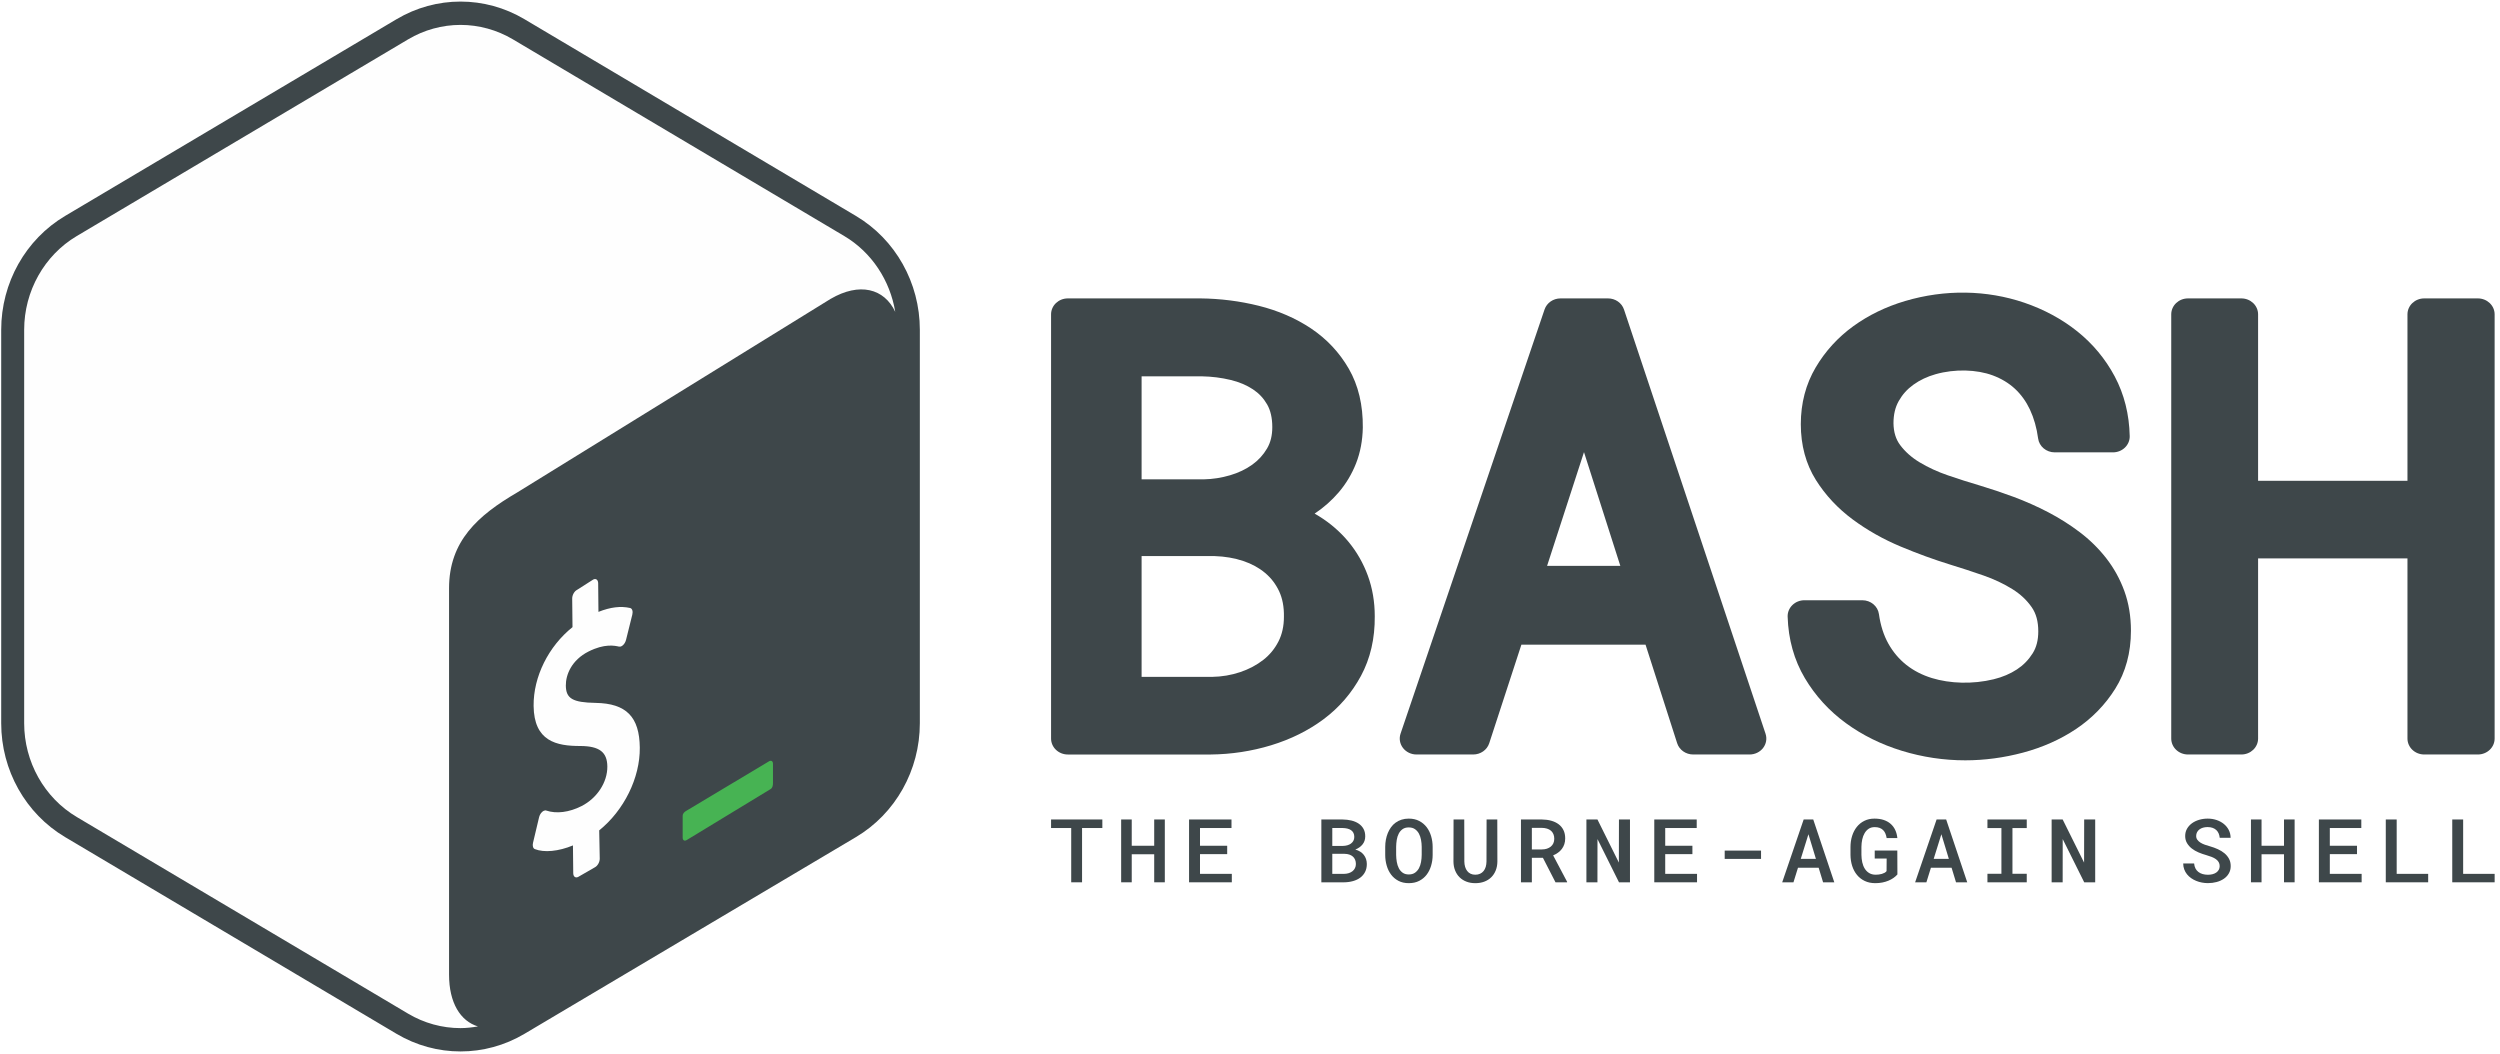
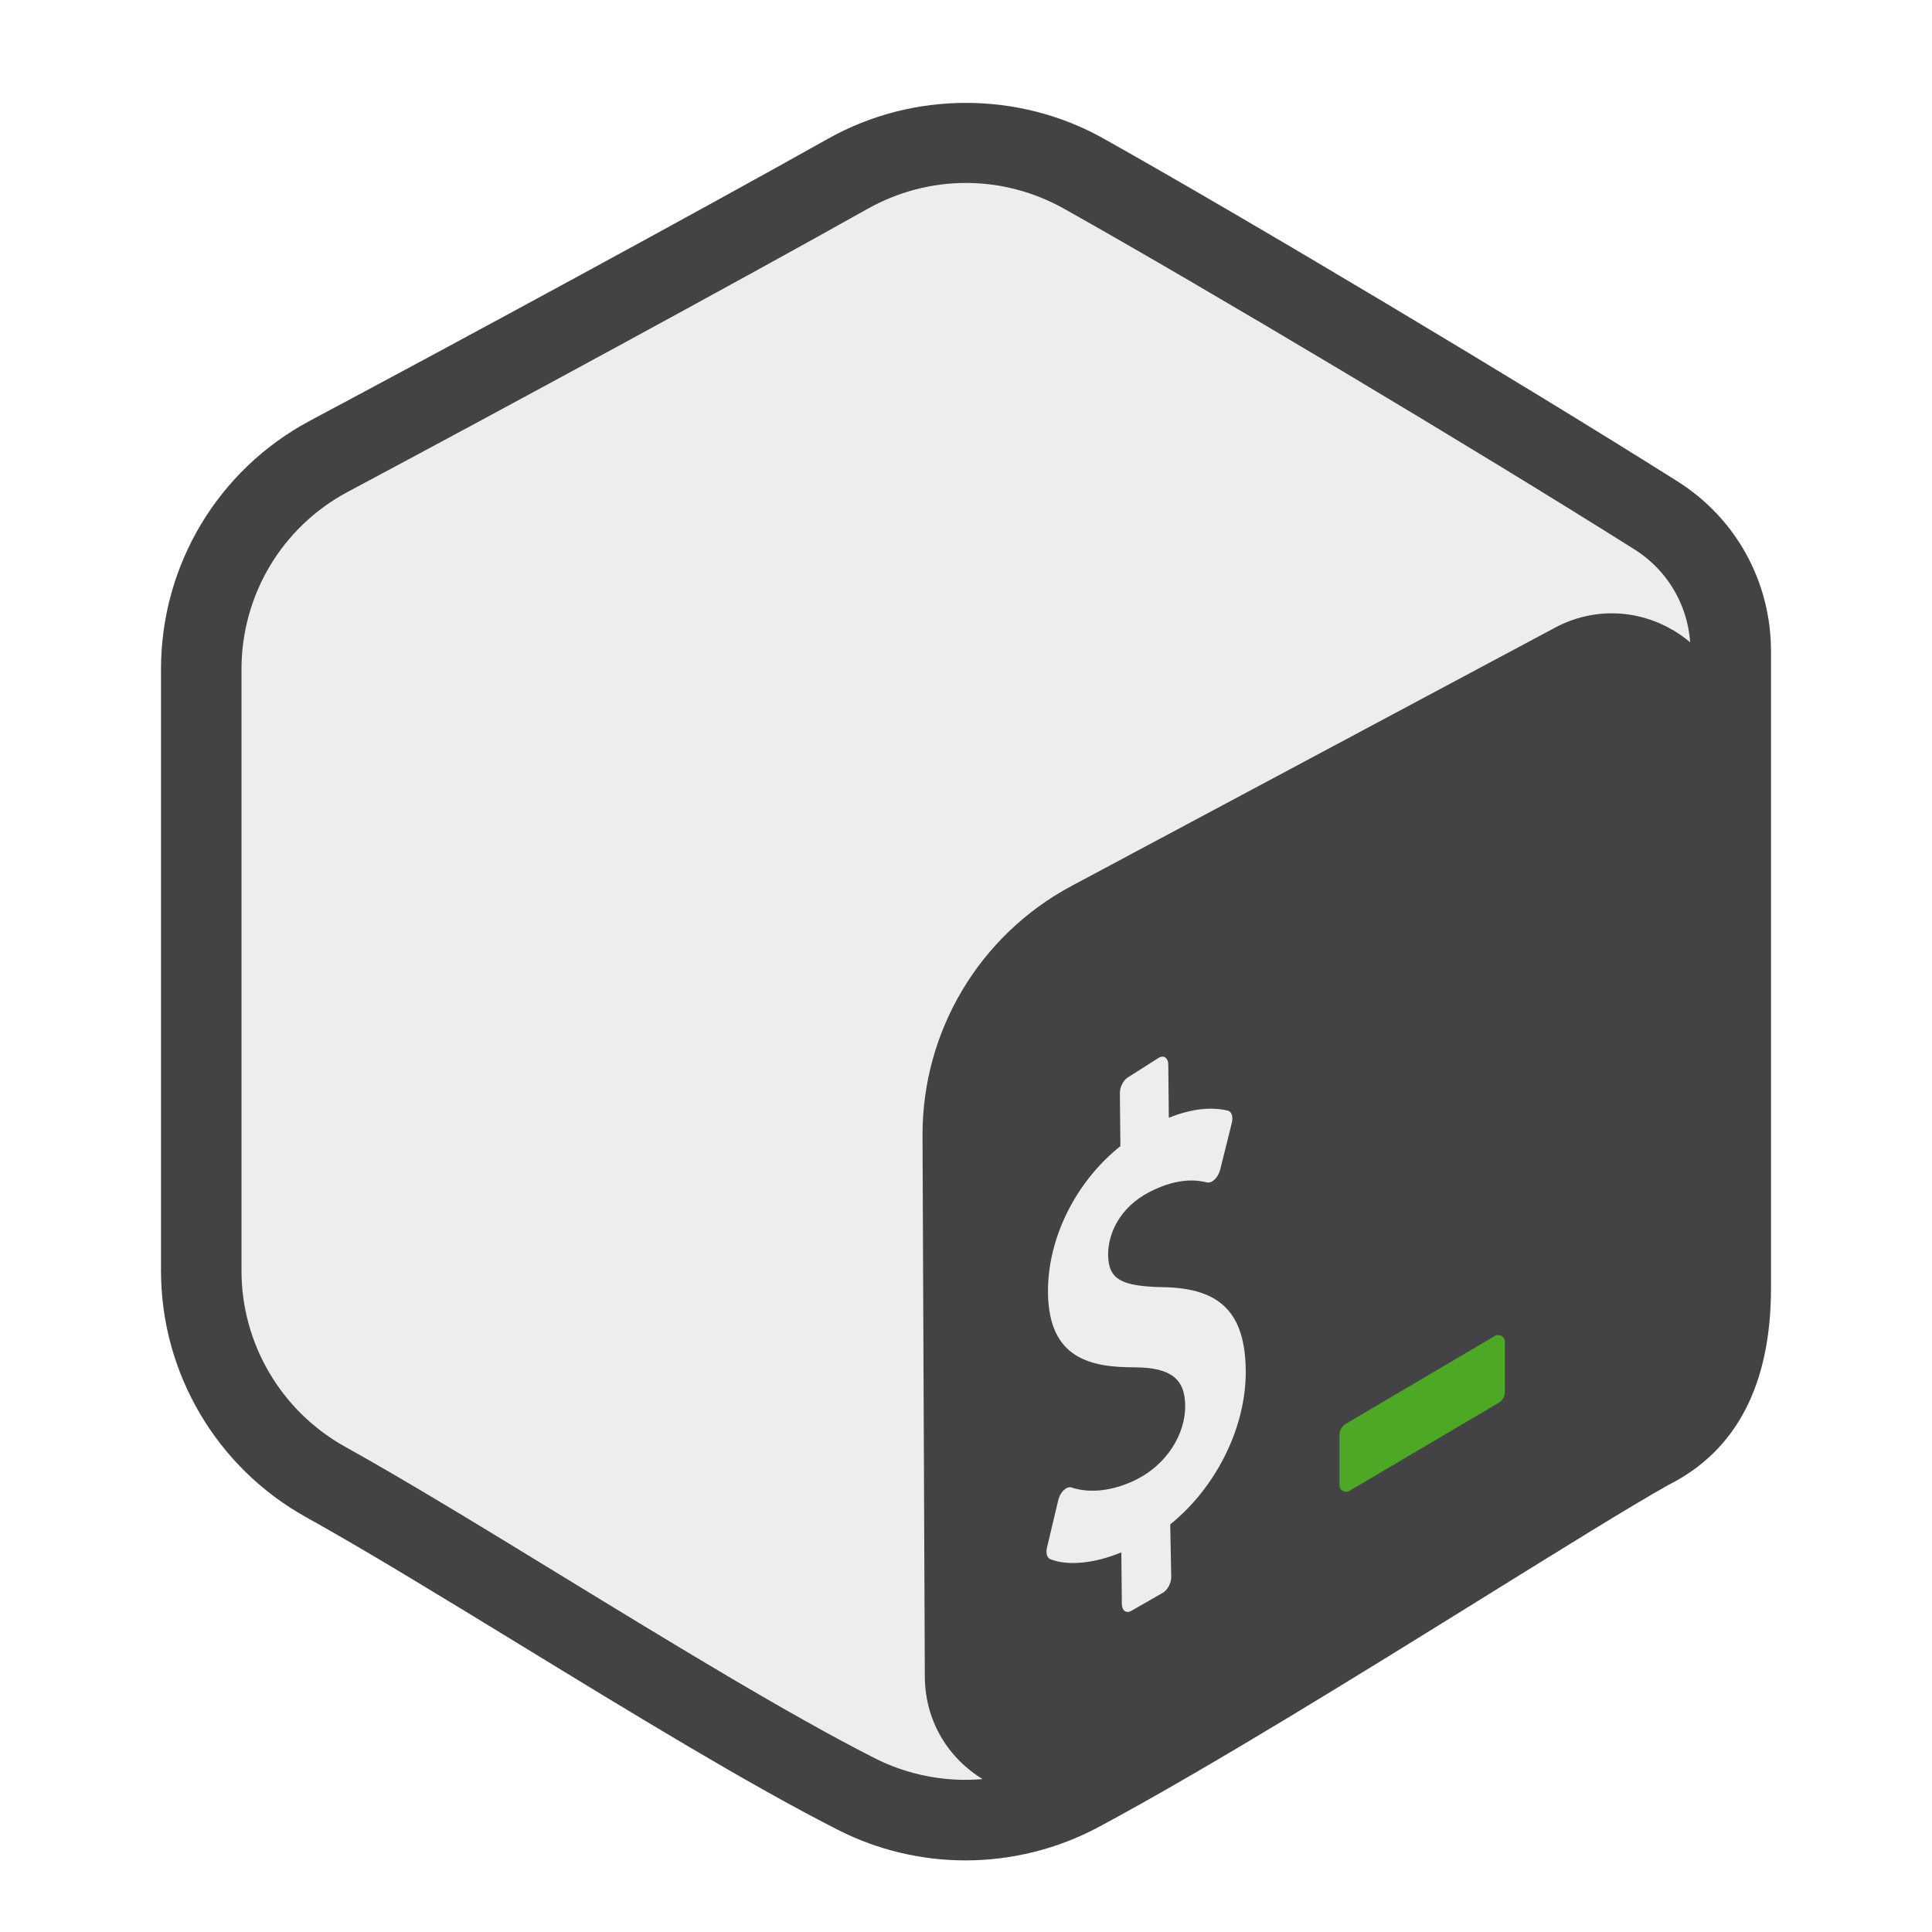
- <svg xmlns="http://www.w3.org/2000/svg" width="216px" height="91px" viewBox="0 0 216 91" version="1.1">
-   <defs />
-   <g id="Page-1" stroke="none" stroke-width="1" fill="none" fill-rule="evenodd">
-     <g transform="translate(0, -1)" id="Group-48">
-       <g transform="translate(0, 0.945)">
-         <path d="M73.95,18.712 L45.313,1.713 C41.895,-0.316 37.682,-0.316 34.264,1.713 L5.627,18.712 C2.21,20.741 0.104,24.49 0.104,28.548 L0.104,62.546 C0.104,66.603 2.21,70.354 5.628,72.383 L34.265,89.379 C35.974,90.394 37.88,90.9 39.789,90.9 C41.697,90.9 43.603,90.394 45.312,89.379 L73.949,72.383 C77.367,70.354 79.474,66.603 79.474,62.546 L79.474,28.548 C79.474,24.49 77.367,20.741 73.95,18.712 Z" id="Fill-2" fill="#FEFEFE" />
-         <path d="M35.266,87.638 L6.629,70.642 C3.828,68.979 2.088,65.877 2.088,62.545 L2.088,28.548 C2.088,25.216 3.828,22.114 6.628,20.452 L35.266,3.453 C36.639,2.638 38.203,2.207 39.789,2.207 C41.374,2.207 42.938,2.638 44.312,3.453 L72.949,20.452 C75.309,21.853 76.901,24.279 77.349,27 C76.399,24.973 74.257,24.422 71.761,25.88 L44.669,42.614 C41.291,44.589 38.8,46.805 38.798,50.878 L38.798,84.261 C38.796,86.7 39.781,88.28 41.294,88.738 C40.797,88.824 40.296,88.884 39.789,88.884 C38.203,88.884 36.639,88.453 35.266,87.638 M73.95,18.711 L45.313,1.713 C43.604,0.698 41.696,0.191 39.789,0.191 C37.881,0.191 35.973,0.698 34.264,1.713 L5.627,18.711 C2.21,20.74 0.104,24.49 0.104,28.548 L0.104,62.545 C0.104,66.602 2.21,70.353 5.628,72.382 L34.265,89.379 C35.975,90.393 37.881,90.9 39.789,90.9 C41.697,90.9 43.603,90.393 45.312,89.379 L73.95,72.382 C77.368,70.353 79.474,66.602 79.474,62.545 L79.474,28.548 C79.474,24.49 77.368,20.74 73.95,18.711" id="Fill-4" fill="#3E474A" />
-         <path d="M66.443,65.832 L59.312,70.1 C59.123,70.21 58.984,70.334 58.983,70.561 L58.983,72.427 C58.983,72.655 59.136,72.75 59.325,72.639 L66.566,68.238 C66.755,68.128 66.784,67.917 66.785,67.69 L66.785,66.044 C66.785,65.817 66.632,65.722 66.443,65.832" id="Fill-6" fill="#47B353" />
-         <path d="M51.258,50.125 C51.489,50.008 51.679,50.152 51.682,50.454 L51.706,52.921 C52.739,52.51 53.636,52.4 54.449,52.588 C54.625,52.635 54.703,52.875 54.631,53.16 L54.088,55.346 C54.046,55.511 53.953,55.678 53.841,55.782 C53.794,55.828 53.746,55.864 53.698,55.888 C53.625,55.925 53.553,55.937 53.484,55.923 C53.113,55.839 52.231,55.646 50.843,56.349 C49.387,57.086 48.878,58.351 48.888,59.29 C48.9,60.411 49.475,60.751 51.461,60.785 C54.107,60.829 55.25,61.985 55.278,64.65 C55.305,67.267 53.908,70.077 51.771,71.799 L51.818,74.241 C51.821,74.535 51.63,74.872 51.399,74.989 L49.953,75.822 C49.721,75.939 49.531,75.795 49.528,75.501 L49.503,73.099 C48.264,73.614 47.009,73.738 46.207,73.416 C46.056,73.357 45.991,73.134 46.051,72.88 L46.575,70.672 C46.617,70.498 46.709,70.324 46.834,70.213 C46.878,70.17 46.924,70.137 46.97,70.114 C47.053,70.072 47.134,70.063 47.203,70.089 C48.067,70.38 49.172,70.244 50.235,69.706 C51.585,69.023 52.488,67.646 52.474,66.278 C52.461,65.037 51.789,64.521 50.155,64.509 C48.075,64.515 46.136,64.105 46.104,61.043 C46.078,58.522 47.389,55.899 49.464,54.24 L49.438,51.775 C49.435,51.472 49.62,51.139 49.858,51.019 L51.258,50.125 Z" id="Fill-8" fill="#FEFEFE" />
-         <path d="M98.634,48.101 L104.945,48.101 C105.836,48.129 106.67,48.273 107.425,48.527 C108.144,48.767 108.776,49.114 109.305,49.557 C109.822,49.991 110.219,50.509 110.515,51.136 C110.805,51.755 110.946,52.489 110.931,53.344 C110.931,54.151 110.772,54.87 110.457,55.482 C110.132,56.114 109.705,56.632 109.156,57.064 C108.583,57.513 107.91,57.87 107.157,58.125 C106.389,58.384 105.564,58.524 104.73,58.537 L98.634,58.537 L98.634,48.101 Z M109.475,38.802 C109.146,39.361 108.728,39.819 108.197,40.201 C107.646,40.596 107.004,40.905 106.285,41.116 C105.539,41.337 104.766,41.456 104.015,41.47 L98.634,41.47 L98.634,32.57 L103.855,32.57 C104.694,32.585 105.523,32.689 106.321,32.881 C107.055,33.056 107.707,33.331 108.257,33.695 C108.772,34.036 109.172,34.463 109.481,34.999 C109.776,35.513 109.926,36.172 109.926,36.957 C109.926,37.681 109.778,38.284 109.475,38.802 L109.475,38.802 Z M116.51,46.866 C115.796,46.004 114.935,45.258 113.951,44.649 C113.83,44.575 113.708,44.503 113.584,44.432 C114.369,43.908 115.067,43.291 115.662,42.596 C116.298,41.853 116.803,41.006 117.166,40.081 C117.531,39.15 117.726,38.115 117.747,36.995 C117.767,35.053 117.36,33.344 116.536,31.914 C115.726,30.508 114.625,29.336 113.265,28.427 C111.946,27.548 110.427,26.891 108.749,26.473 C107.124,26.069 105.439,25.855 103.724,25.837 L92.261,25.837 C91.461,25.837 90.812,26.454 90.812,27.215 L90.812,63.866 C90.812,64.627 91.461,65.244 92.261,65.244 L104.613,65.244 C106.391,65.226 108.142,64.958 109.817,64.449 C111.518,63.931 113.046,63.173 114.359,62.194 C115.703,61.193 116.789,59.934 117.587,58.453 C118.398,56.951 118.799,55.21 118.779,53.293 C118.779,52.053 118.578,50.876 118.183,49.795 C117.788,48.715 117.225,47.73 116.51,46.866 L116.51,46.866 Z" id="Fill-10" fill="#3E474A" />
-         <path d="M139.996,48.946 L133.668,48.946 L136.857,39.119 L139.996,48.946 Z M140.313,26.797 C140.122,26.225 139.564,25.837 138.932,25.837 L134.829,25.837 C134.2,25.837 133.644,26.222 133.451,26.791 L121.008,63.443 C120.866,63.862 120.943,64.32 121.216,64.677 C121.489,65.033 121.924,65.243 122.387,65.243 L127.285,65.243 C127.919,65.243 128.48,64.85 128.668,64.274 L131.449,55.752 L142.174,55.752 L144.906,64.268 C145.092,64.848 145.655,65.243 146.292,65.243 L151.163,65.243 C151.625,65.243 152.059,65.034 152.332,64.679 C152.605,64.325 152.683,63.868 152.543,63.449 L140.313,26.797 Z" id="Fill-12" fill="#3E474A" />
-         <path d="M181.976,48.282 C181.321,47.442 180.548,46.683 179.674,46.023 C178.835,45.387 177.921,44.811 176.956,44.307 C176.008,43.813 175.007,43.369 173.98,42.985 C172.992,42.619 171.99,42.283 170.99,41.983 C170.143,41.736 169.234,41.446 168.292,41.122 C167.417,40.823 166.595,40.444 165.847,39.995 C165.172,39.589 164.609,39.09 164.175,38.511 C163.799,38.009 163.609,37.386 163.597,36.629 C163.597,35.878 163.744,35.251 164.048,34.709 C164.367,34.144 164.78,33.681 165.315,33.296 C165.868,32.896 166.513,32.59 167.233,32.387 C168.917,31.91 170.806,31.981 172.172,32.488 C172.911,32.762 173.554,33.15 174.083,33.638 C174.619,34.134 175.056,34.741 175.386,35.441 C175.732,36.178 175.97,37.018 176.093,37.936 C176.184,38.623 176.799,39.139 177.53,39.139 L182.559,39.139 C182.948,39.139 183.321,38.991 183.594,38.726 C183.867,38.462 184.016,38.104 184.007,37.734 C183.968,35.856 183.532,34.122 182.714,32.582 C181.904,31.063 180.81,29.749 179.466,28.676 C178.141,27.619 176.601,26.789 174.893,26.206 C171.649,25.103 168.046,25.044 164.602,26.063 C162.946,26.554 161.442,27.285 160.132,28.233 C158.797,29.199 157.701,30.401 156.875,31.802 C156.023,33.246 155.59,34.895 155.59,36.705 C155.59,38.527 156.03,40.149 156.894,41.527 C157.715,42.834 158.787,43.983 160.081,44.94 C161.326,45.863 162.72,46.65 164.226,47.28 C165.671,47.885 167.111,48.409 168.508,48.84 C169.427,49.121 170.383,49.433 171.38,49.779 C172.285,50.094 173.125,50.491 173.875,50.959 C174.562,51.388 175.108,51.899 175.541,52.519 C175.922,53.067 176.107,53.748 176.107,54.603 C176.107,55.363 175.948,55.984 175.624,56.501 C175.268,57.066 174.825,57.52 174.268,57.889 C173.688,58.271 173.012,58.559 172.256,58.743 C170.445,59.187 168.474,59.117 166.919,58.64 C166.087,58.385 165.345,58.004 164.714,57.507 C164.087,57.012 163.565,56.396 163.161,55.678 C162.751,54.948 162.476,54.084 162.34,53.113 C162.245,52.428 161.631,51.916 160.905,51.916 L155.901,51.916 C155.51,51.916 155.135,52.066 154.863,52.333 C154.589,52.6 154.441,52.961 154.452,53.333 C154.512,55.296 155.012,57.082 155.936,58.641 C156.839,60.164 158.031,61.471 159.478,62.528 C160.899,63.568 162.53,64.375 164.325,64.926 C166.101,65.471 167.944,65.747 169.799,65.747 C171.459,65.747 173.142,65.522 174.798,65.079 C176.483,64.628 178.022,63.942 179.368,63.042 C180.748,62.119 181.888,60.949 182.757,59.562 C183.657,58.127 184.113,56.44 184.113,54.552 C184.113,53.315 183.922,52.159 183.543,51.118 C183.169,50.091 182.643,49.137 181.976,48.282" id="Fill-14" fill="#3E474A" />
-         <path d="M214.087,25.837 L209.454,25.837 C208.654,25.837 208.005,26.453 208.005,27.214 L208.005,41.595 L195.099,41.595 L195.099,27.214 C195.099,26.453 194.451,25.837 193.651,25.837 L189.044,25.837 C188.244,25.837 187.595,26.453 187.595,27.214 L187.595,63.866 C187.595,64.627 188.244,65.243 189.044,65.243 L193.651,65.243 C194.451,65.243 195.099,64.627 195.099,63.866 L195.099,48.302 L208.005,48.302 L208.005,63.866 C208.005,64.627 208.654,65.243 209.454,65.243 L214.087,65.243 C214.887,65.243 215.536,64.627 215.536,63.866 L215.536,27.214 C215.536,26.453 214.887,25.837 214.087,25.837" id="Fill-16" fill="#3E474A" />
-         <polygon id="Fill-18" fill="#3E474A" points="95.243 71.596 93.49 71.596 93.49 76.286 92.553 76.286 92.553 71.596 90.812 71.596 90.812 70.857 95.243 70.857" />
-         <polygon id="Fill-20" fill="#3E474A" points="100.64 76.286 99.723 76.286 99.723 73.863 97.782 73.863 97.782 76.286 96.868 76.286 96.868 70.857 97.782 70.857 97.782 73.128 99.723 73.128 99.723 70.857 100.64 70.857" />
-         <polygon id="Fill-22" fill="#3E474A" points="106.029 73.852 103.68 73.852 103.68 75.556 106.429 75.556 106.429 76.286 102.735 76.286 102.735 70.858 106.401 70.858 106.401 71.596 103.68 71.596 103.68 73.128 106.029 73.128" />
-         <path d="M115.11,73.826 L115.11,75.556 L116.137,75.556 C116.286,75.554 116.422,75.532 116.545,75.491 C116.668,75.45 116.773,75.393 116.863,75.321 C116.951,75.249 117.021,75.161 117.072,75.056 C117.123,74.952 117.149,74.836 117.149,74.706 C117.149,74.569 117.127,74.447 117.082,74.339 C117.037,74.23 116.973,74.139 116.89,74.064 C116.806,73.99 116.704,73.932 116.584,73.891 C116.464,73.85 116.329,73.829 116.18,73.826 L115.11,73.826 Z M115.11,73.143 L116.012,73.143 C116.153,73.141 116.284,73.123 116.406,73.089 C116.527,73.056 116.632,73.006 116.721,72.94 C116.81,72.875 116.881,72.794 116.933,72.698 C116.985,72.602 117.011,72.492 117.011,72.369 C117.011,72.232 116.987,72.115 116.937,72.017 C116.887,71.921 116.817,71.841 116.727,71.779 C116.637,71.718 116.531,71.672 116.408,71.643 C116.285,71.614 116.15,71.599 116.004,71.596 L115.11,71.596 L115.11,73.143 Z M114.165,76.287 L114.165,70.858 L115.988,70.858 C116.263,70.861 116.519,70.891 116.758,70.948 C116.998,71.005 117.207,71.094 117.386,71.213 C117.565,71.332 117.705,71.484 117.807,71.669 C117.909,71.854 117.959,72.074 117.956,72.328 C117.954,72.596 117.875,72.825 117.721,73.015 C117.567,73.206 117.359,73.353 117.098,73.457 C117.257,73.499 117.399,73.56 117.523,73.638 C117.647,73.716 117.751,73.81 117.835,73.919 C117.918,74.029 117.983,74.15 118.027,74.282 C118.071,74.416 118.094,74.557 118.094,74.706 C118.094,74.964 118.044,75.192 117.944,75.388 C117.845,75.584 117.707,75.748 117.531,75.88 C117.354,76.012 117.145,76.112 116.904,76.18 C116.662,76.249 116.401,76.285 116.121,76.287 L114.165,76.287 Z" id="Fill-24" fill="#3E474A" />
-         <path d="M122.835,73.222 C122.834,73.018 122.814,72.815 122.776,72.614 C122.74,72.413 122.678,72.233 122.593,72.076 C122.505,71.917 122.391,71.79 122.249,71.691 C122.106,71.593 121.928,71.544 121.715,71.544 C121.502,71.544 121.326,71.593 121.186,71.691 C121.047,71.79 120.936,71.918 120.853,72.077 C120.77,72.236 120.713,72.415 120.68,72.616 C120.648,72.816 120.63,73.018 120.627,73.222 L120.627,73.922 C120.63,74.126 120.65,74.328 120.683,74.529 C120.718,74.729 120.775,74.909 120.858,75.069 C120.939,75.229 121.052,75.359 121.191,75.459 C121.331,75.558 121.507,75.608 121.719,75.608 C121.933,75.608 122.111,75.558 122.254,75.459 C122.395,75.359 122.51,75.23 122.597,75.071 C122.683,74.911 122.743,74.732 122.778,74.53 C122.814,74.329 122.834,74.126 122.835,73.922 L122.835,73.222 Z M123.781,73.922 C123.781,74.243 123.737,74.551 123.65,74.845 C123.564,75.14 123.436,75.399 123.264,75.625 C123.094,75.849 122.879,76.028 122.621,76.161 C122.365,76.294 122.064,76.36 121.719,76.36 C121.376,76.36 121.078,76.293 120.825,76.159 C120.57,76.025 120.359,75.845 120.191,75.621 C120.022,75.396 119.895,75.137 119.811,74.843 C119.725,74.55 119.683,74.243 119.683,73.922 L119.683,73.229 C119.683,73.015 119.701,72.807 119.74,72.603 C119.778,72.399 119.835,72.207 119.909,72.026 C119.984,71.846 120.076,71.68 120.186,71.527 C120.297,71.374 120.428,71.243 120.579,71.134 C120.73,71.024 120.9,70.938 121.088,70.876 C121.278,70.815 121.487,70.783 121.715,70.783 C122.059,70.783 122.361,70.85 122.618,70.985 C122.876,71.119 123.091,71.299 123.263,71.523 C123.436,71.749 123.564,72.009 123.65,72.305 C123.737,72.6 123.781,72.908 123.781,73.229 L123.781,73.922 Z" id="Fill-26" fill="#3E474A" />
-         <path d="M129.366,70.858 L129.374,74.493 C129.371,74.772 129.324,75.026 129.233,75.255 C129.141,75.486 129.013,75.683 128.848,75.847 C128.684,76.01 128.485,76.138 128.25,76.227 C128.017,76.316 127.755,76.361 127.465,76.361 C127.182,76.361 126.926,76.316 126.696,76.227 C126.466,76.138 126.269,76.011 126.104,75.849 C125.939,75.686 125.811,75.489 125.72,75.258 C125.628,75.029 125.581,74.773 125.579,74.493 L125.587,70.858 L126.512,70.858 L126.519,74.493 C126.522,74.659 126.544,74.812 126.586,74.951 C126.628,75.091 126.688,75.21 126.767,75.311 C126.845,75.412 126.942,75.49 127.059,75.546 C127.175,75.603 127.31,75.63 127.465,75.63 C127.621,75.63 127.76,75.603 127.88,75.546 C128,75.49 128.101,75.412 128.182,75.311 C128.263,75.21 128.324,75.091 128.367,74.951 C128.408,74.812 128.43,74.659 128.433,74.493 L128.441,70.858 L129.366,70.858 Z" id="Fill-28" fill="#3E474A" />
-         <path d="M132.352,73.446 L133.218,73.446 C133.375,73.446 133.519,73.425 133.65,73.383 C133.78,73.34 133.893,73.28 133.989,73.202 C134.084,73.123 134.158,73.028 134.21,72.914 C134.262,72.802 134.289,72.671 134.289,72.525 C134.289,72.373 134.264,72.239 134.214,72.123 C134.164,72.005 134.093,71.907 134,71.827 C133.908,71.748 133.795,71.688 133.661,71.647 C133.528,71.606 133.379,71.584 133.214,71.582 L132.352,71.582 L132.352,73.446 Z M133.308,74.169 L132.352,74.169 L132.352,76.286 L131.411,76.286 L131.411,70.858 L133.214,70.858 C133.507,70.861 133.777,70.896 134.024,70.965 C134.271,71.033 134.485,71.135 134.665,71.27 C134.846,71.406 134.985,71.575 135.084,71.779 C135.184,71.983 135.233,72.221 135.233,72.495 C135.233,72.679 135.208,72.846 135.157,72.996 C135.106,73.147 135.035,73.283 134.943,73.405 C134.852,73.526 134.742,73.633 134.614,73.725 C134.486,73.818 134.345,73.896 134.191,73.96 L135.398,76.242 L135.398,76.286 L134.395,76.286 L133.308,74.169 Z" id="Fill-30" fill="#3E474A" />
-         <polygon id="Fill-32" fill="#3E474A" points="140.83 76.286 139.881 76.286 138.023 72.551 138.019 76.286 137.066 76.286 137.066 70.857 138.019 70.857 139.87 74.583 139.878 70.857 140.83 70.857" />
-         <polygon id="Fill-34" fill="#3E474A" points="146.224 73.852 143.875 73.852 143.875 75.556 146.624 75.556 146.624 76.286 142.93 76.286 142.93 70.858 146.596 70.858 146.596 71.596 143.875 71.596 143.875 73.128 146.224 73.128" />
-         <polygon id="Fill-36" fill="#3E474A" points="149.014 74.265 152.154 74.265 152.154 73.546 149.014 73.546" />
-         <path d="M155.586,74.261 L156.895,74.261 L156.249,72.133 L155.586,74.261 Z M157.131,75.026 L155.347,75.026 L154.955,76.287 L153.982,76.287 L155.837,70.858 L156.664,70.858 L158.484,76.287 L157.515,76.287 L157.131,75.026 Z" id="Fill-38" fill="#3E474A" />
-         <path d="M163.936,75.608 C163.84,75.717 163.726,75.818 163.595,75.91 C163.464,76.002 163.318,76.081 163.156,76.148 C162.994,76.215 162.818,76.267 162.629,76.305 C162.439,76.342 162.237,76.36 162.023,76.36 C161.68,76.36 161.377,76.297 161.113,76.17 C160.849,76.044 160.626,75.871 160.445,75.651 C160.263,75.43 160.125,75.171 160.029,74.873 C159.934,74.575 159.885,74.254 159.882,73.911 L159.882,73.241 C159.882,72.897 159.929,72.577 160.023,72.279 C160.117,71.98 160.252,71.721 160.429,71.499 C160.606,71.277 160.822,71.103 161.078,70.976 C161.334,70.847 161.627,70.783 161.956,70.783 C162.251,70.783 162.515,70.822 162.748,70.898 C162.981,70.976 163.181,71.087 163.348,71.233 C163.515,71.378 163.648,71.555 163.746,71.764 C163.844,71.972 163.906,72.206 163.932,72.465 L163.007,72.465 C162.984,72.318 162.947,72.186 162.897,72.07 C162.847,71.953 162.781,71.853 162.697,71.771 C162.613,71.689 162.512,71.627 162.393,71.583 C162.274,71.539 162.134,71.518 161.972,71.518 C161.773,71.518 161.603,71.564 161.46,71.657 C161.318,71.751 161.2,71.876 161.106,72.034 C161.012,72.192 160.942,72.375 160.897,72.582 C160.853,72.79 160.829,73.007 160.827,73.233 L160.827,73.911 C160.829,74.137 160.854,74.354 160.899,74.56 C160.945,74.766 161.017,74.949 161.115,75.106 C161.213,75.264 161.339,75.39 161.493,75.485 C161.648,75.579 161.833,75.628 162.05,75.63 C162.139,75.63 162.231,75.625 162.325,75.614 C162.419,75.602 162.509,75.584 162.593,75.56 C162.678,75.534 162.756,75.503 162.827,75.465 C162.897,75.425 162.955,75.378 162.999,75.32 L163.007,74.235 L161.976,74.235 L161.976,73.539 L163.928,73.539 L163.936,75.608 Z" id="Fill-39" fill="#3E474A" />
-         <path d="M167.071,74.261 L168.38,74.261 L167.734,72.133 L167.071,74.261 Z M168.616,75.026 L166.832,75.026 L166.44,76.287 L165.467,76.287 L167.322,70.858 L168.149,70.858 L169.969,76.287 L169,76.287 L168.616,75.026 Z" id="Fill-40" fill="#3E474A" />
-         <polygon id="Fill-41" fill="#3E474A" points="171.715 70.858 175.111 70.858 175.111 71.6 173.876 71.6 173.876 75.549 175.111 75.549 175.111 76.287 171.715 76.287 171.715 75.549 172.923 75.549 172.923 71.6 171.715 71.6" />
-         <polygon id="Fill-42" fill="#3E474A" points="181.025 76.286 180.076 76.286 178.218 72.551 178.214 76.286 177.261 76.286 177.261 70.857 178.214 70.857 180.065 74.583 180.073 70.857 181.025 70.857" />
-         <path d="M191.78,74.888 C191.78,74.759 191.752,74.645 191.696,74.547 C191.639,74.448 191.56,74.363 191.456,74.287 C191.353,74.213 191.231,74.148 191.088,74.092 C190.946,74.036 190.791,73.985 190.623,73.937 C190.399,73.875 190.177,73.798 189.959,73.706 C189.74,73.614 189.546,73.501 189.375,73.369 C189.203,73.236 189.065,73.08 188.959,72.902 C188.853,72.725 188.8,72.52 188.8,72.286 C188.8,72.052 188.853,71.843 188.959,71.657 C189.065,71.472 189.207,71.316 189.384,71.186 C189.562,71.057 189.769,70.957 190.004,70.887 C190.239,70.818 190.485,70.783 190.741,70.783 C191.016,70.783 191.272,70.824 191.512,70.904 C191.751,70.985 191.96,71.099 192.139,71.244 C192.318,71.389 192.46,71.563 192.564,71.765 C192.669,71.968 192.722,72.193 192.725,72.439 L191.784,72.439 C191.771,72.302 191.74,72.177 191.692,72.064 C191.643,71.951 191.575,71.853 191.488,71.771 C191.4,71.689 191.294,71.626 191.168,71.581 C191.043,71.536 190.898,71.514 190.733,71.514 C190.592,71.514 190.461,71.532 190.341,71.566 C190.221,71.6 190.117,71.652 190.029,71.719 C189.942,71.786 189.873,71.867 189.824,71.961 C189.774,72.056 189.749,72.163 189.749,72.282 C189.749,72.409 189.783,72.519 189.851,72.612 C189.919,72.705 190.008,72.787 190.117,72.856 C190.227,72.926 190.354,72.986 190.496,73.037 C190.639,73.088 190.787,73.134 190.941,73.176 C191.179,73.244 191.406,73.326 191.623,73.425 C191.84,73.523 192.031,73.641 192.196,73.779 C192.36,73.917 192.491,74.077 192.588,74.258 C192.684,74.439 192.733,74.647 192.733,74.881 C192.733,75.122 192.679,75.334 192.572,75.518 C192.465,75.702 192.321,75.857 192.141,75.98 C191.96,76.104 191.751,76.198 191.514,76.262 C191.276,76.325 191.027,76.357 190.768,76.357 C190.593,76.357 190.42,76.341 190.247,76.308 C190.074,76.277 189.909,76.228 189.751,76.163 C189.593,76.099 189.446,76.019 189.31,75.923 C189.174,75.827 189.056,75.716 188.955,75.591 C188.855,75.465 188.775,75.325 188.718,75.169 C188.66,75.014 188.63,74.843 188.628,74.657 L189.572,74.657 C189.586,74.821 189.623,74.963 189.686,75.085 C189.749,75.207 189.832,75.309 189.937,75.389 C190.042,75.47 190.164,75.532 190.304,75.573 C190.444,75.613 190.598,75.634 190.768,75.634 C190.91,75.634 191.042,75.617 191.164,75.586 C191.287,75.553 191.395,75.505 191.486,75.442 C191.577,75.378 191.649,75.3 191.702,75.206 C191.754,75.113 191.78,75.007 191.78,74.888" id="Fill-43" fill="#3E474A" />
-         <polygon id="Fill-44" fill="#3E474A" points="198.255 76.286 197.338 76.286 197.338 73.863 195.397 73.863 195.397 76.286 194.483 76.286 194.483 70.857 195.397 70.857 195.397 73.128 197.338 73.128 197.338 70.857 198.255 70.857" />
-         <polygon id="Fill-45" fill="#3E474A" points="203.645 73.852 201.296 73.852 201.296 75.556 204.045 75.556 204.045 76.286 200.351 76.286 200.351 70.858 204.017 70.858 204.017 71.596 201.296 71.596 201.296 73.128 203.645 73.128" />
-         <polygon id="Fill-46" fill="#3E474A" points="207.073 75.556 209.794 75.556 209.794 76.286 206.132 76.286 206.132 70.858 207.073 70.858" />
-         <polygon id="Fill-47" fill="#3E474A" points="212.816 75.556 215.537 75.556 215.537 76.286 211.875 76.286 211.875 70.858 212.816 70.858" />
-       </g>
-     </g>
-   </g>
+ <svg xmlns="http://www.w3.org/2000/svg" viewBox="0 0 48 48" width="480px" height="480px" fill-rule="evenodd" clip-rule="evenodd" baseProfile="basic">
+   <path fill="#ededed" fill-rule="evenodd" d="M22.903,3.286c0.679-0.381,1.515-0.381,2.193,0 c3.355,1.883,13.451,7.551,16.807,9.434C42.582,13.1,43,13.804,43,14.566c0,3.766,0,15.101,0,18.867 c0,0.762-0.418,1.466-1.097,1.847c-3.355,1.883-13.451,7.551-16.807,9.434c-0.679,0.381-1.515,0.381-2.193,0 c-3.355-1.883-13.451-7.551-16.807-9.434C5.418,34.899,5,34.196,5,33.434c0-3.766,0-15.101,0-18.867 c0-0.762,0.418-1.466,1.097-1.847C9.451,10.837,19.549,5.169,22.903,3.286z" clip-rule="evenodd" />
+   <path fill="#434345" d="M23.987,46.221c-1.085,0-2.171-0.252-3.165-0.757c-2.22-1.127-5.118-2.899-7.921-4.613 c-1.973-1.206-3.836-2.346-5.297-3.157C5.381,36.458,4,34.113,4,31.572V16.627c0-2.59,1.417-4.955,3.699-6.173 c3.733-1.989,9.717-5.234,12.878-7.01h0c2.11-1.184,4.733-1.184,6.844,0c3.576,2.007,10.369,6.064,14.252,8.513 C43.13,12.874,44,14.453,44,16.182V32c0,2.4-0.859,4.048-2.553,4.895c-0.944,0.531-2.628,1.576-4.578,2.787 c-3.032,1.882-6.806,4.225-9.564,5.705C26.27,45.942,25.128,46.221,23.987,46.221z M21.556,5.188 C18.384,6.97,12.382,10.226,8.64,12.22C7.012,13.088,6,14.776,6,16.627v14.945c0,1.814,0.987,3.49,2.576,4.373 c1.498,0.832,3.378,1.981,5.369,3.199c2.77,1.693,5.634,3.445,7.783,4.536c1.458,0.739,3.188,0.717,4.631-0.056 c2.703-1.451,6.447-3.775,9.456-5.643c1.97-1.223,3.671-2.279,4.696-2.854C41.835,34.464,42,33.109,42,32V16.182 c0-1.037-0.521-1.983-1.392-2.532c-3.862-2.435-10.613-6.467-14.165-8.461C24.913,4.331,23.086,4.331,21.556,5.188L21.556,5.188z" />
+   <path fill="#434345" d="M22.977,41.654l-0.057-13.438c-0.011-2.594,1.413-4.981,3.701-6.204l12.01-6.416 c1.998-1.068,4.414,0.38,4.414,2.646v14.73c0,1.041-0.54,2.008-1.426,2.554l-14.068,8.668 C25.557,45.424,22.987,43.996,22.977,41.654z" />
+   <path fill="#ededed" d="M28.799,26.274c0.123-0.063,0.225,0.014,0.227,0.176l0.013,1.32 c0.552-0.219,1.032-0.278,1.467-0.177c0.095,0.024,0.136,0.153,0.098,0.306l-0.291,1.169c-0.024,0.089-0.072,0.178-0.132,0.233 c-0.026,0.025-0.052,0.044-0.077,0.057c-0.04,0.02-0.078,0.026-0.114,0.019c-0.199-0.045-0.671-0.148-1.413,0.228 c-0.778,0.395-1.051,1.071-1.046,1.573c0.007,0.601,0.315,0.783,1.377,0.802c1.416,0.023,2.027,0.643,2.042,2.067 c0.016,1.402-0.733,2.905-1.876,3.826l0.025,1.308c0.001,0.157-0.1,0.338-0.225,0.4l-0.775,0.445 c-0.123,0.063-0.225-0.014-0.227-0.172l-0.013-1.286c-0.664,0.276-1.334,0.342-1.763,0.17c-0.082-0.032-0.117-0.152-0.084-0.288 l0.28-1.181c0.022-0.092,0.071-0.186,0.138-0.246c0.023-0.023,0.048-0.04,0.072-0.053c0.044-0.022,0.087-0.027,0.124-0.013 c0.462,0.155,1.053,0.082,1.622-0.206c0.722-0.365,1.206-1.102,1.198-1.834c-0.007-0.664-0.366-0.939-1.241-0.946 c-1.113,0.002-2.151-0.216-2.168-1.855c-0.014-1.35,0.688-2.753,1.799-3.641l-0.013-1.319c-0.001-0.162,0.098-0.34,0.225-0.405 L28.799,26.274z" />
+   <path fill="#4da925" d="M37.226,34.857l-3.704,2.185c-0.109,0.061-0.244-0.019-0.244-0.143v-1.252 c0-0.113,0.061-0.217,0.16-0.273l3.704-2.185c0.111-0.061,0.246,0.019,0.246,0.145v1.248 C37.388,34.697,37.326,34.801,37.226,34.857" />
</svg>
